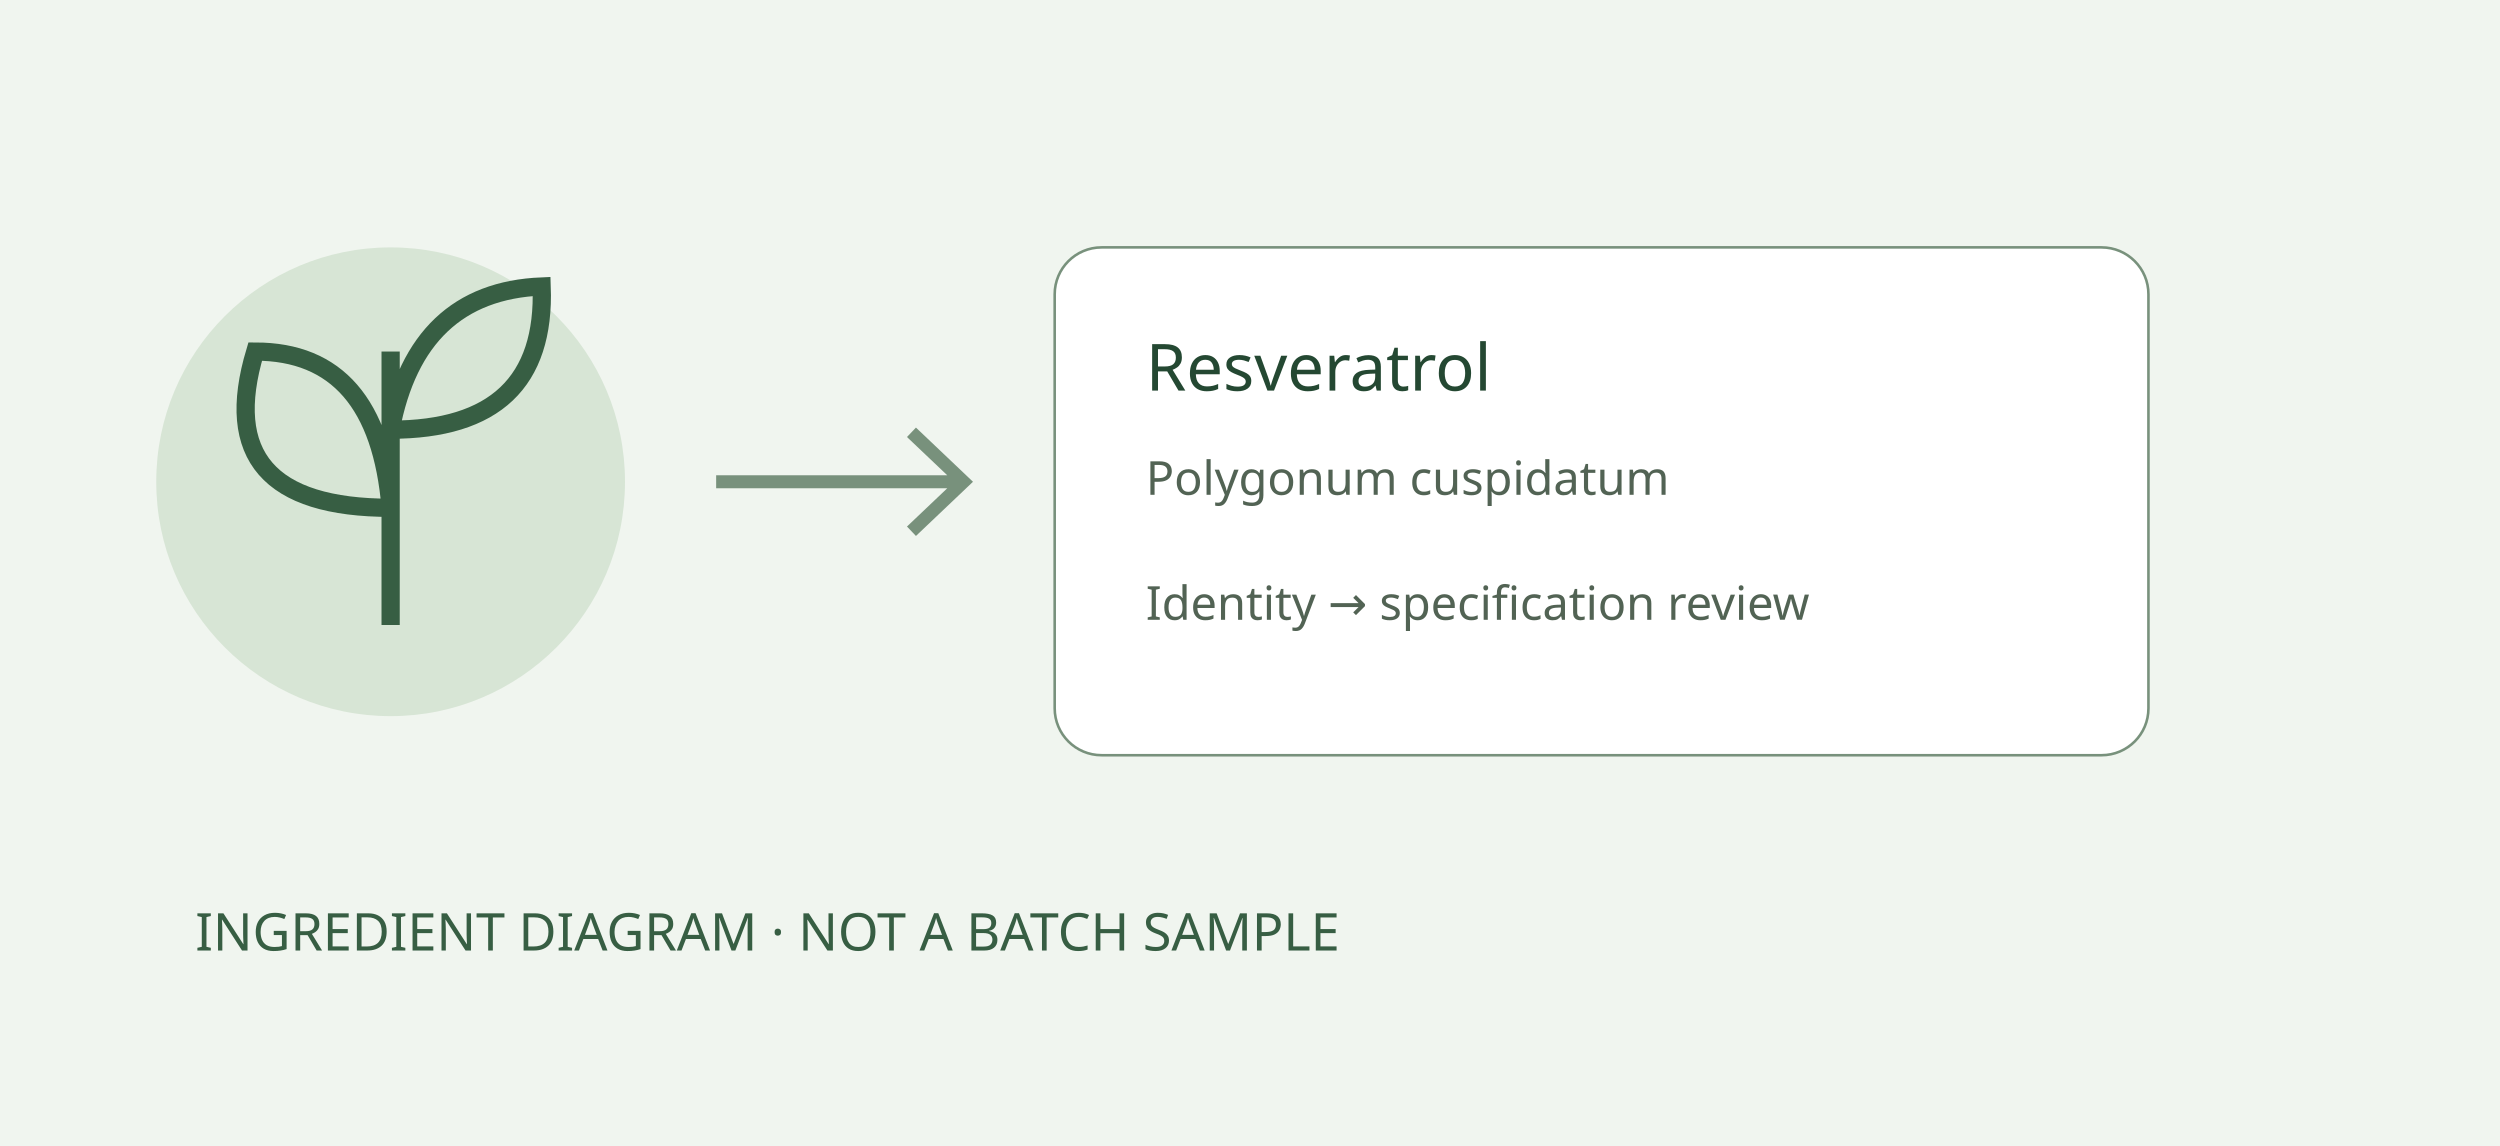
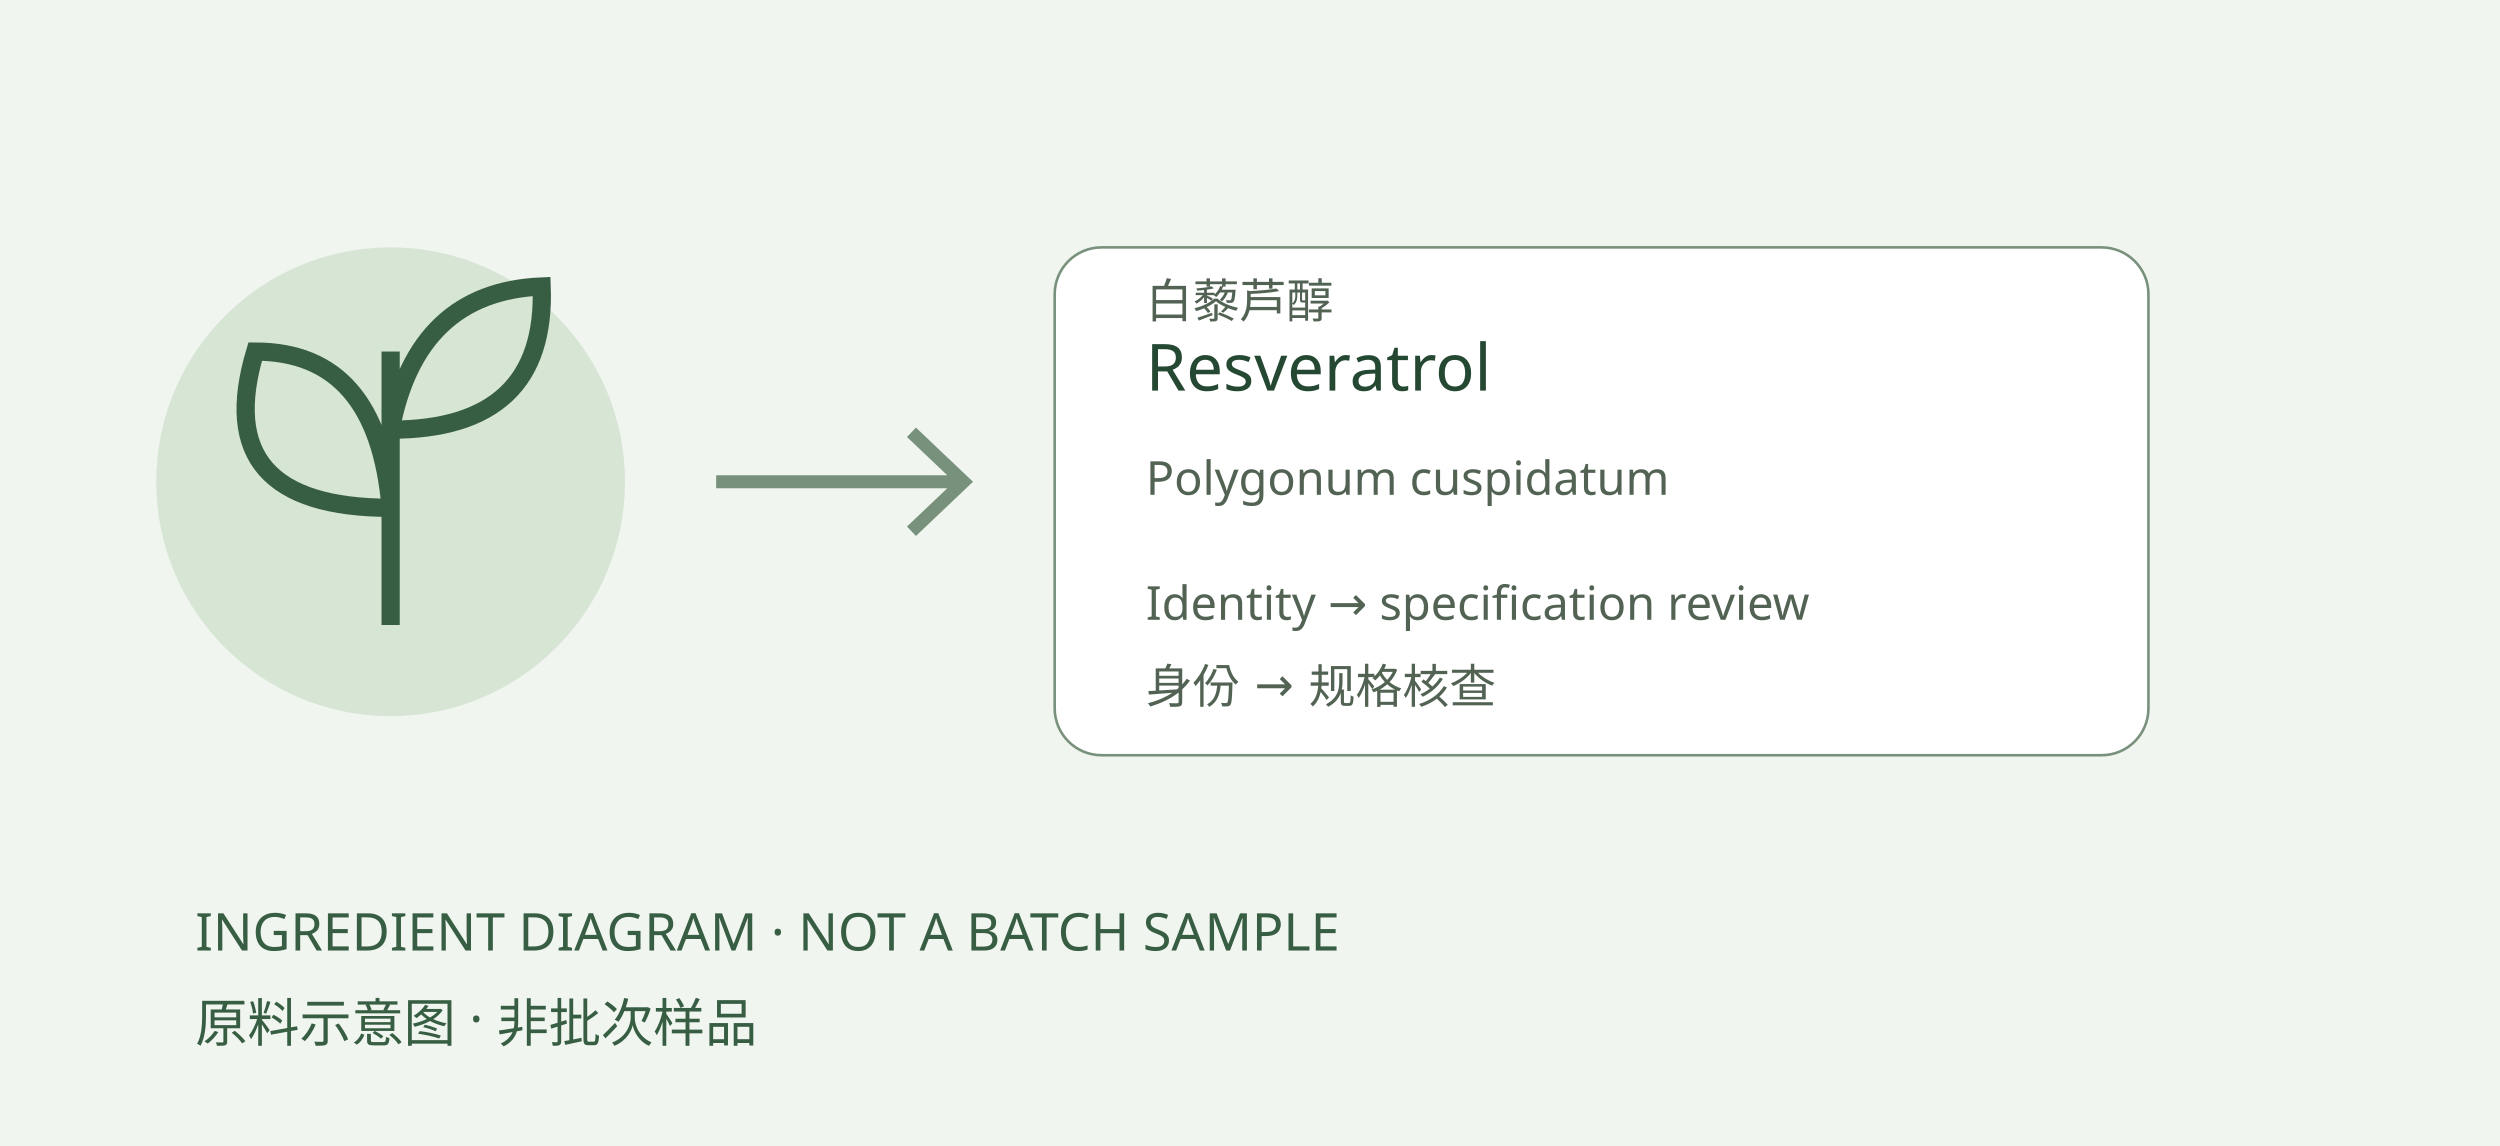
<svg xmlns="http://www.w3.org/2000/svg" viewBox="0 0 960 440" role="img" aria-labelledby="title desc">
  <rect width="960" height="440" fill="#f0f5ef" />
  <circle cx="150" cy="185" r="90" fill="#d7e5d5" />
  <path d="M150 240V135M150 195Q80 195 98 135Q145 135 150 195M150 165Q210 165 208 110Q160 112 150 165" fill="none" stroke="#375e43" stroke-width="7" />
  <path d="M275 185H370M350 166l20 19-20 19" fill="none" stroke="#78917c" stroke-width="5" />
  <rect x="405" y="95" width="420" height="195" rx="18" fill="white" stroke="#78917c" />
  <text x="440" y="150" font-family="sans-serif" font-size="25" fill="#244832">Resveratrol</text>
  <text x="440" y="190" font-family="sans-serif" font-size="18" fill="#526354">Polygonum cuspidatum</text>
  <text x="440" y="238" font-family="sans-serif" font-size="18" fill="#526354">Identity → specification review</text>
+   <text x="440" y="270" font-family="sans-serif" font-size="18" fill="#526354">身份 → 规格核查</text>
  <text x="75" y="365" font-family="sans-serif" font-size="20" fill="#375e43">INGREDIENT DIAGRAM · NOT A BATCH SAMPLE</text>
+   <text x="440" y="122" font-family="sans-serif" font-size="18" fill="#526354">白藜芦醇</text>
+   <text x="75" y="400" font-family="sans-serif" font-size="20" fill="#375e43">原料示意图 · 非批次样品</text>
</svg>
